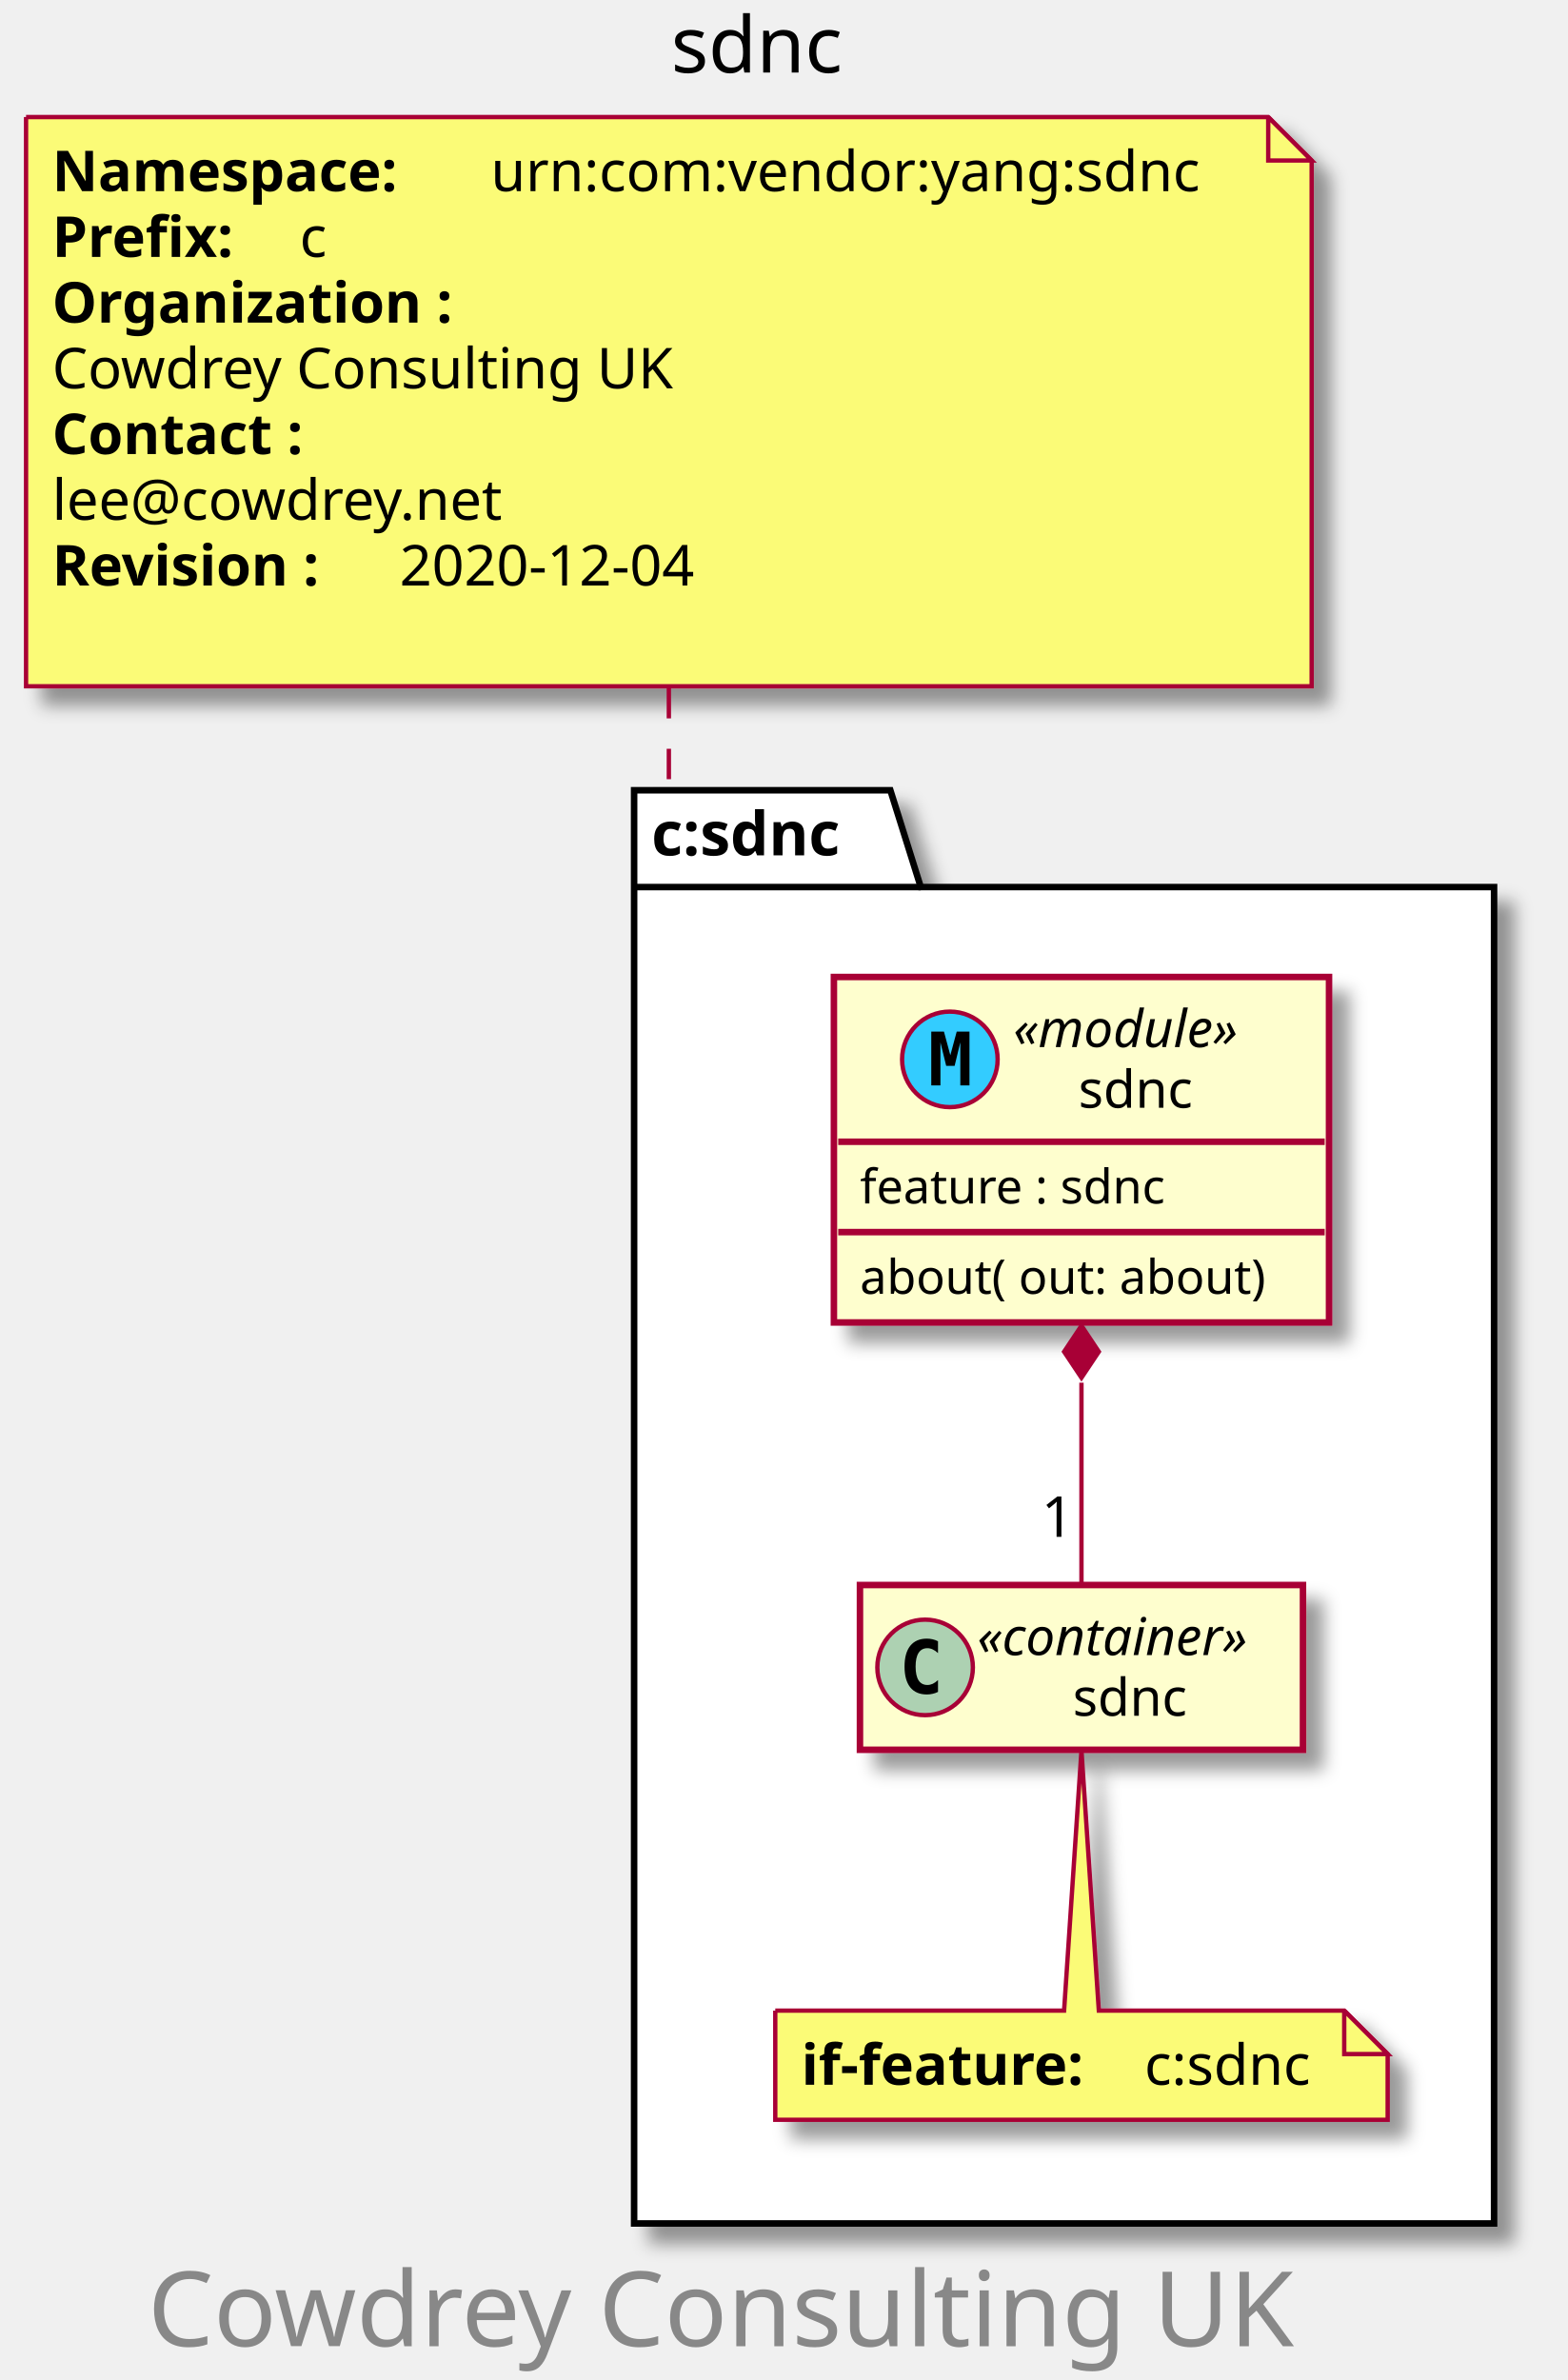
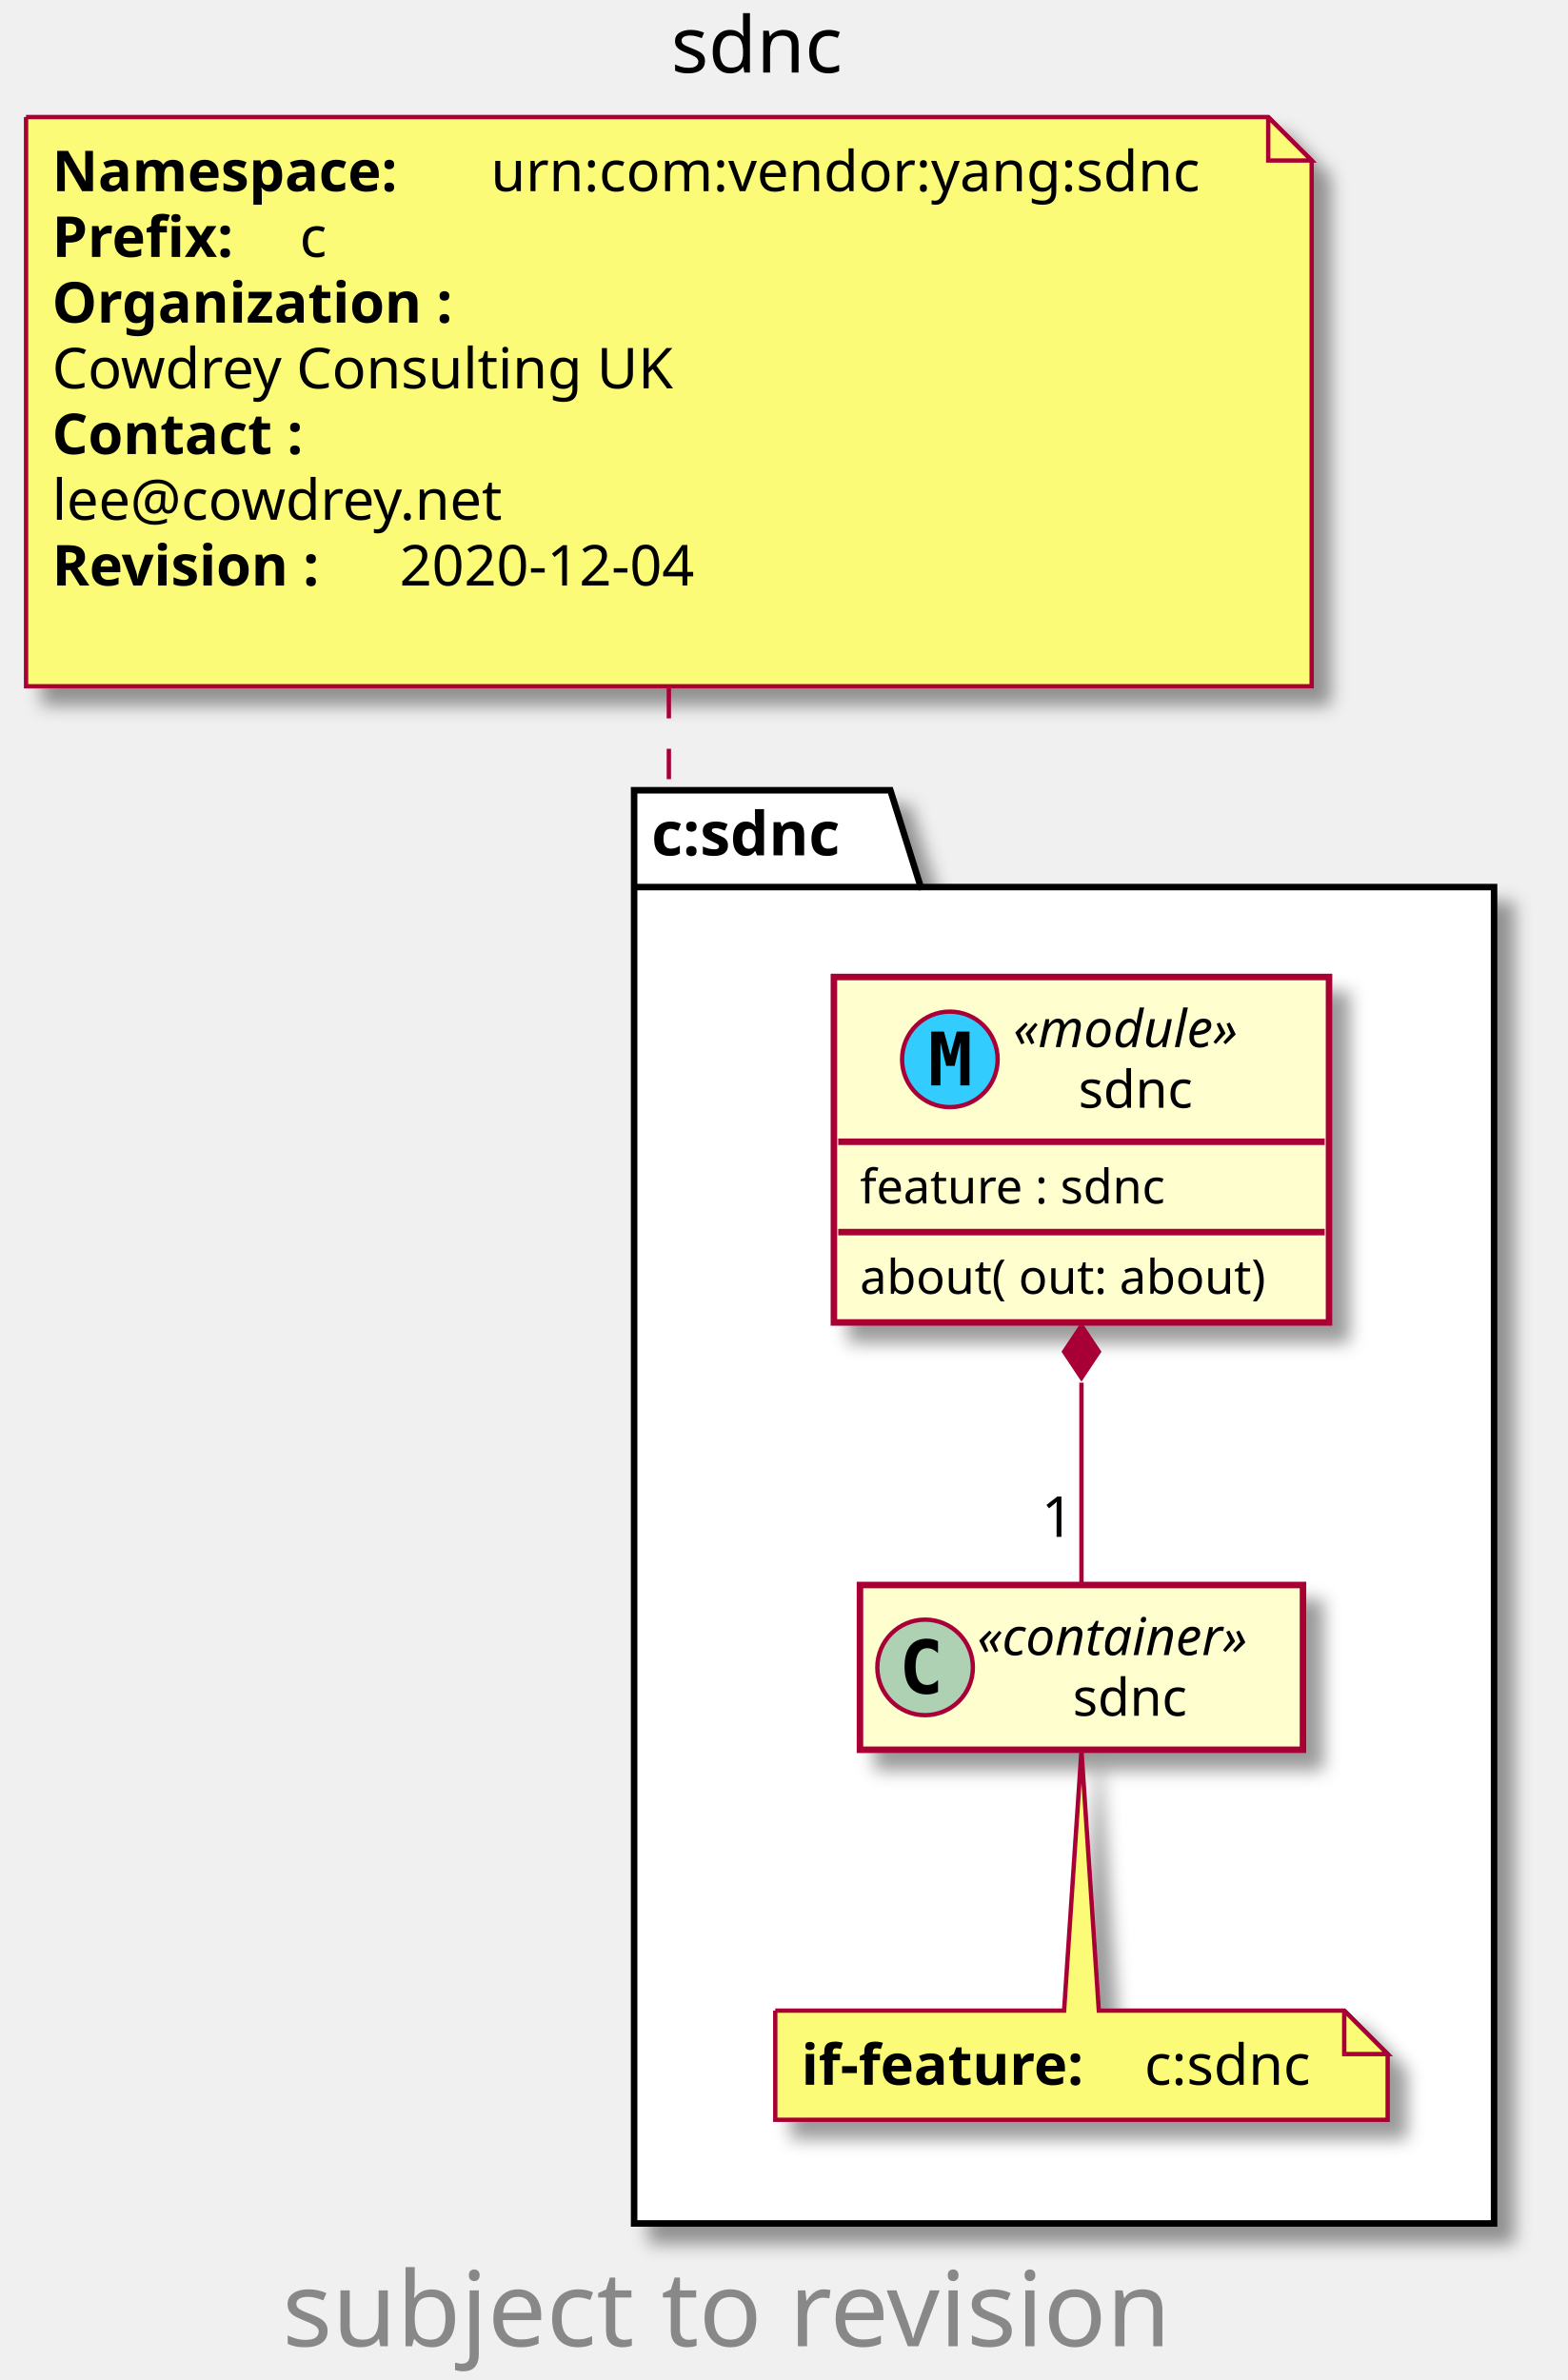
<svg xmlns="http://www.w3.org/2000/svg" contentScriptType="application/ecmascript" contentStyleType="text/css" height="548px" preserveAspectRatio="none" style="width:361px;height:548px;background:#FFFFFF;" version="1.1" viewBox="0 0 361 548" width="361px" zoomAndPan="magnify">
  <defs>
-     <filter height="300%" id="f17aw0c90mv00m" width="300%" x="-1" y="-1">
+     <filter height="300%" id="f17kcbszhdoz13" width="300%" x="-1" y="-1">
      <feGaussianBlur result="blurOut" stdDeviation="2.0" />
      <feColorMatrix in="blurOut" result="blurOut2" type="matrix" values="0 0 0 0 0 0 0 0 0 0 0 0 0 0 0 0 0 0 .4 0" />
      <feOffset dx="4.0" dy="4.0" in="blurOut2" result="blurOut3" />
      <feBlend in="SourceGraphic" in2="blurOut3" mode="normal" />
    </filter>
  </defs>
  <g>
    <text fill="#000000" font-family="sans-serif" font-size="18" lengthAdjust="spacing" textLength="39" x="154.5" y="16.708">sdnc</text>
-     <polygon fill="#FFFFFF" filter="url(#f17aw0c90mv00m)" points="146,181.953,205,181.953,212,204.25,344,204.25,344,511.953,146,511.953,146,181.953" style="stroke:#000000;stroke-width:1.5;" />
+     <polygon fill="#FFFFFF" filter="url(#f17kcbszhdoz13)" points="146,181.953,205,181.953,212,204.25,344,204.25,344,511.953,146,511.953,146,181.953" style="stroke:#000000;stroke-width:1.5;" />
    <line style="stroke:#000000;stroke-width:1.5;" x1="146" x2="212" y1="204.25" y2="204.25" />
    <text fill="#000000" font-family="sans-serif" font-size="14" font-weight="bold" lengthAdjust="spacing" textLength="53" x="150" y="196.948">c:sdnc</text>
-     <rect codeLine="17" fill="#FEFECE" filter="url(#f17aw0c90mv00m)" height="79.547" id="sdnc" style="stroke:#A80036;stroke-width:1.5;" width="114" x="192" y="224.953" />
+     <rect codeLine="17" fill="#FEFECE" filter="url(#f17kcbszhdoz13)" height="79.547" id="sdnc" style="stroke:#A80036;stroke-width:1.5;" width="114" x="192" y="224.953" />
    <ellipse cx="218.7" cy="243.922" fill="#33CCFF" rx="11" ry="11" style="stroke:#A80036;stroke-width:1.0;" />
    <path d="M214.419,237.531 L217.341,237.531 L218.809,242.969 L220.278,237.531 L223.216,237.531 L223.216,249.922 L221.106,249.922 L221.106,240 L219.794,245.422 L217.856,245.422 L216.528,240 L216.528,249.922 L214.419,249.922 L214.419,237.531 Z " fill="#000000" />
    <text fill="#000000" font-family="sans-serif" font-size="12" font-style="italic" lengthAdjust="spacing" textLength="60" x="233.3" y="241.092">«module»</text>
    <text fill="#000000" font-family="sans-serif" font-size="12" lengthAdjust="spacing" textLength="30" x="248.3" y="255.06">sdnc</text>
    <line style="stroke:#A80036;stroke-width:1.5;" x1="193" x2="305" y1="262.891" y2="262.891" />
    <text fill="#000000" font-family="sans-serif" font-size="11" lengthAdjust="spacing" textLength="80" x="198" y="277.101">feature : sdnc</text>
    <line style="stroke:#A80036;stroke-width:1.5;" x1="193" x2="305" y1="283.695" y2="283.695" />
    <text fill="#000000" font-family="sans-serif" font-size="11" lengthAdjust="spacing" textLength="102" x="198" y="297.906">about( out: about)</text>
-     <rect codeLine="20" fill="#FEFECE" filter="url(#f17aw0c90mv00m)" height="37.938" id="sdnc_I_sdnc" style="stroke:#A80036;stroke-width:1.5;" width="102" x="198" y="364.953" />
+     <rect codeLine="20" fill="#FEFECE" filter="url(#f17kcbszhdoz13)" height="37.938" id="sdnc_I_sdnc" style="stroke:#A80036;stroke-width:1.5;" width="102" x="198" y="364.953" />
    <ellipse cx="213" cy="383.922" fill="#ADD1B2" rx="11" ry="11" style="stroke:#A80036;stroke-width:1.0;" />
    <path d="M215.969,389.562 Q215.391,389.859 214.75,390 Q214.109,390.156 213.406,390.156 Q210.906,390.156 209.578,388.516 Q208.266,386.859 208.266,383.734 Q208.266,380.609 209.578,378.953 Q210.906,377.297 213.406,377.297 Q214.109,377.297 214.75,377.453 Q215.406,377.609 215.969,377.906 L215.969,380.625 Q215.344,380.047 214.75,379.781 Q214.156,379.5 213.531,379.5 Q212.188,379.5 211.5,380.578 Q210.812,381.641 210.812,383.734 Q210.812,385.828 211.5,386.906 Q212.188,387.969 213.531,387.969 Q214.156,387.969 214.75,387.703 Q215.344,387.422 215.969,386.844 L215.969,389.562 Z " fill="#000000" />
    <text fill="#000000" font-family="sans-serif" font-size="12" font-style="italic" lengthAdjust="spacing" textLength="74" x="225" y="381.092">«container»</text>
    <text fill="#000000" font-family="sans-serif" font-size="12" lengthAdjust="spacing" textLength="30" x="247" y="395.06">sdnc</text>
-     <path d="M178.5,462.953 L178.5,488.086 A0,0 0 0 0 178.5,488.086 L319.5,488.086 A0,0 0 0 0 319.5,488.086 L319.5,472.953 L309.5,462.953 L253,462.953 L249,403.063 L245,462.953 L178.5,462.953 A0,0 0 0 0 178.5,462.953 " fill="#FBFB77" filter="url(#f17aw0c90mv00m)" style="stroke:#A80036;stroke-width:1.0;" />
+     <path d="M178.5,462.953 L178.5,488.086 A0,0 0 0 0 178.5,488.086 L319.5,488.086 A0,0 0 0 0 319.5,488.086 L319.5,472.953 L309.5,462.953 L253,462.953 L249,403.063 L245,462.953 L178.5,462.953 A0,0 0 0 0 178.5,462.953 " fill="#FBFB77" filter="url(#f17kcbszhdoz13)" style="stroke:#A80036;stroke-width:1.0;" />
    <path d="M309.5,462.953 L309.5,472.953 L319.5,472.953 L309.5,462.953 " fill="#FBFB77" style="stroke:#A80036;stroke-width:1.0;" />
    <text fill="#000000" font-family="sans-serif" font-size="13" font-weight="bold" lengthAdjust="spacing" textLength="74" x="184.5" y="480.02">if-feature:</text>
    <text fill="#000000" font-family="sans-serif" font-size="13" lengthAdjust="spacing" textLength="41" x="263.5" y="480.02">c:sdnc</text>
-     <path d="M6,26.953 L6,158.016 L302,158.016 L302,36.953 L292,26.953 L6,26.953 " fill="#FBFB77" filter="url(#f17aw0c90mv00m)" style="stroke:#A80036;stroke-width:1.0;" />
+     <path d="M6,26.953 L6,158.016 L302,158.016 L302,36.953 L292,26.953 L6,26.953 " fill="#FBFB77" filter="url(#f17kcbszhdoz13)" style="stroke:#A80036;stroke-width:1.0;" />
    <path d="M292,26.953 L292,36.953 L302,36.953 L292,26.953 " fill="#FBFB77" style="stroke:#A80036;stroke-width:1.0;" />
    <text fill="#000000" font-family="sans-serif" font-size="13" font-weight="bold" lengthAdjust="spacing" textLength="92" x="12" y="44.02">Namespace:</text>
    <text fill="#000000" font-family="sans-serif" font-size="13" lengthAdjust="spacing" textLength="170" x="113" y="44.02">urn:com:vendor:yang:sdnc</text>
    <text fill="#000000" font-family="sans-serif" font-size="13" font-weight="bold" lengthAdjust="spacing" textLength="48" x="12" y="59.153">Prefix:</text>
    <text fill="#000000" font-family="sans-serif" font-size="13" lengthAdjust="spacing" textLength="7" x="69" y="59.153">c</text>
    <text fill="#000000" font-family="sans-serif" font-size="13" font-weight="bold" lengthAdjust="spacing" textLength="104" x="12" y="74.286">Organization :</text>
    <text fill="#000000" font-family="sans-serif" font-size="13" lengthAdjust="spacing" textLength="147" x="12" y="89.418">Cowdrey Consulting UK</text>
    <text fill="#000000" font-family="sans-serif" font-size="13" font-weight="bold" lengthAdjust="spacing" textLength="67" x="12" y="104.551">Contact :</text>
    <text fill="#000000" font-family="sans-serif" font-size="13" lengthAdjust="spacing" textLength="109" x="12" y="119.684">lee@cowdrey.net</text>
    <text fill="#000000" font-family="sans-serif" font-size="13" font-weight="bold" lengthAdjust="spacing" textLength="71" x="12" y="134.817">Revision :</text>
    <text fill="#000000" font-family="sans-serif" font-size="13" lengthAdjust="spacing" textLength="74" x="92" y="134.817">2020-12-04</text>
    <text fill="#000000" font-family="sans-serif" font-size="13" lengthAdjust="spacing" textLength="0" x="16" y="149.95" />
    <path d="M154,158.403 C154,164.237 154,170.206 154,176.191 C154,177.687 154,179.184 154,180.681 C154,181.055 154,181.429 154,181.803 " fill="none" id="GMN3-c_sdnc" style="stroke:#A80036;stroke-width:1.0;stroke-dasharray:7.0,7.0;" />
    <path codeLine="21" d="M249,318.363 C249,335.033 249,352.373 249,364.893 " fill="none" id="sdnc-backto-sdnc_I_sdnc" style="stroke:#A80036;stroke-width:1.0;" />
    <polygon fill="#A80036" points="249,305.233,245,311.233,249,317.233,253,311.233,249,305.233" style="stroke:#A80036;stroke-width:1.0;" />
    <text fill="#000000" font-family="sans-serif" font-size="13" lengthAdjust="spacing" textLength="8" x="239.775" y="353.856">1</text>
-     <text fill="#888888" font-family="sans-serif" font-size="24" lengthAdjust="spacing" textLength="280" x="34" y="540.231">Cowdrey Consulting UK</text>
+     <text fill="#888888" font-family="sans-serif" font-size="24" lengthAdjust="spacing" textLength="218" x="65" y="540.231">subject to revision</text>
  </g>
</svg>
